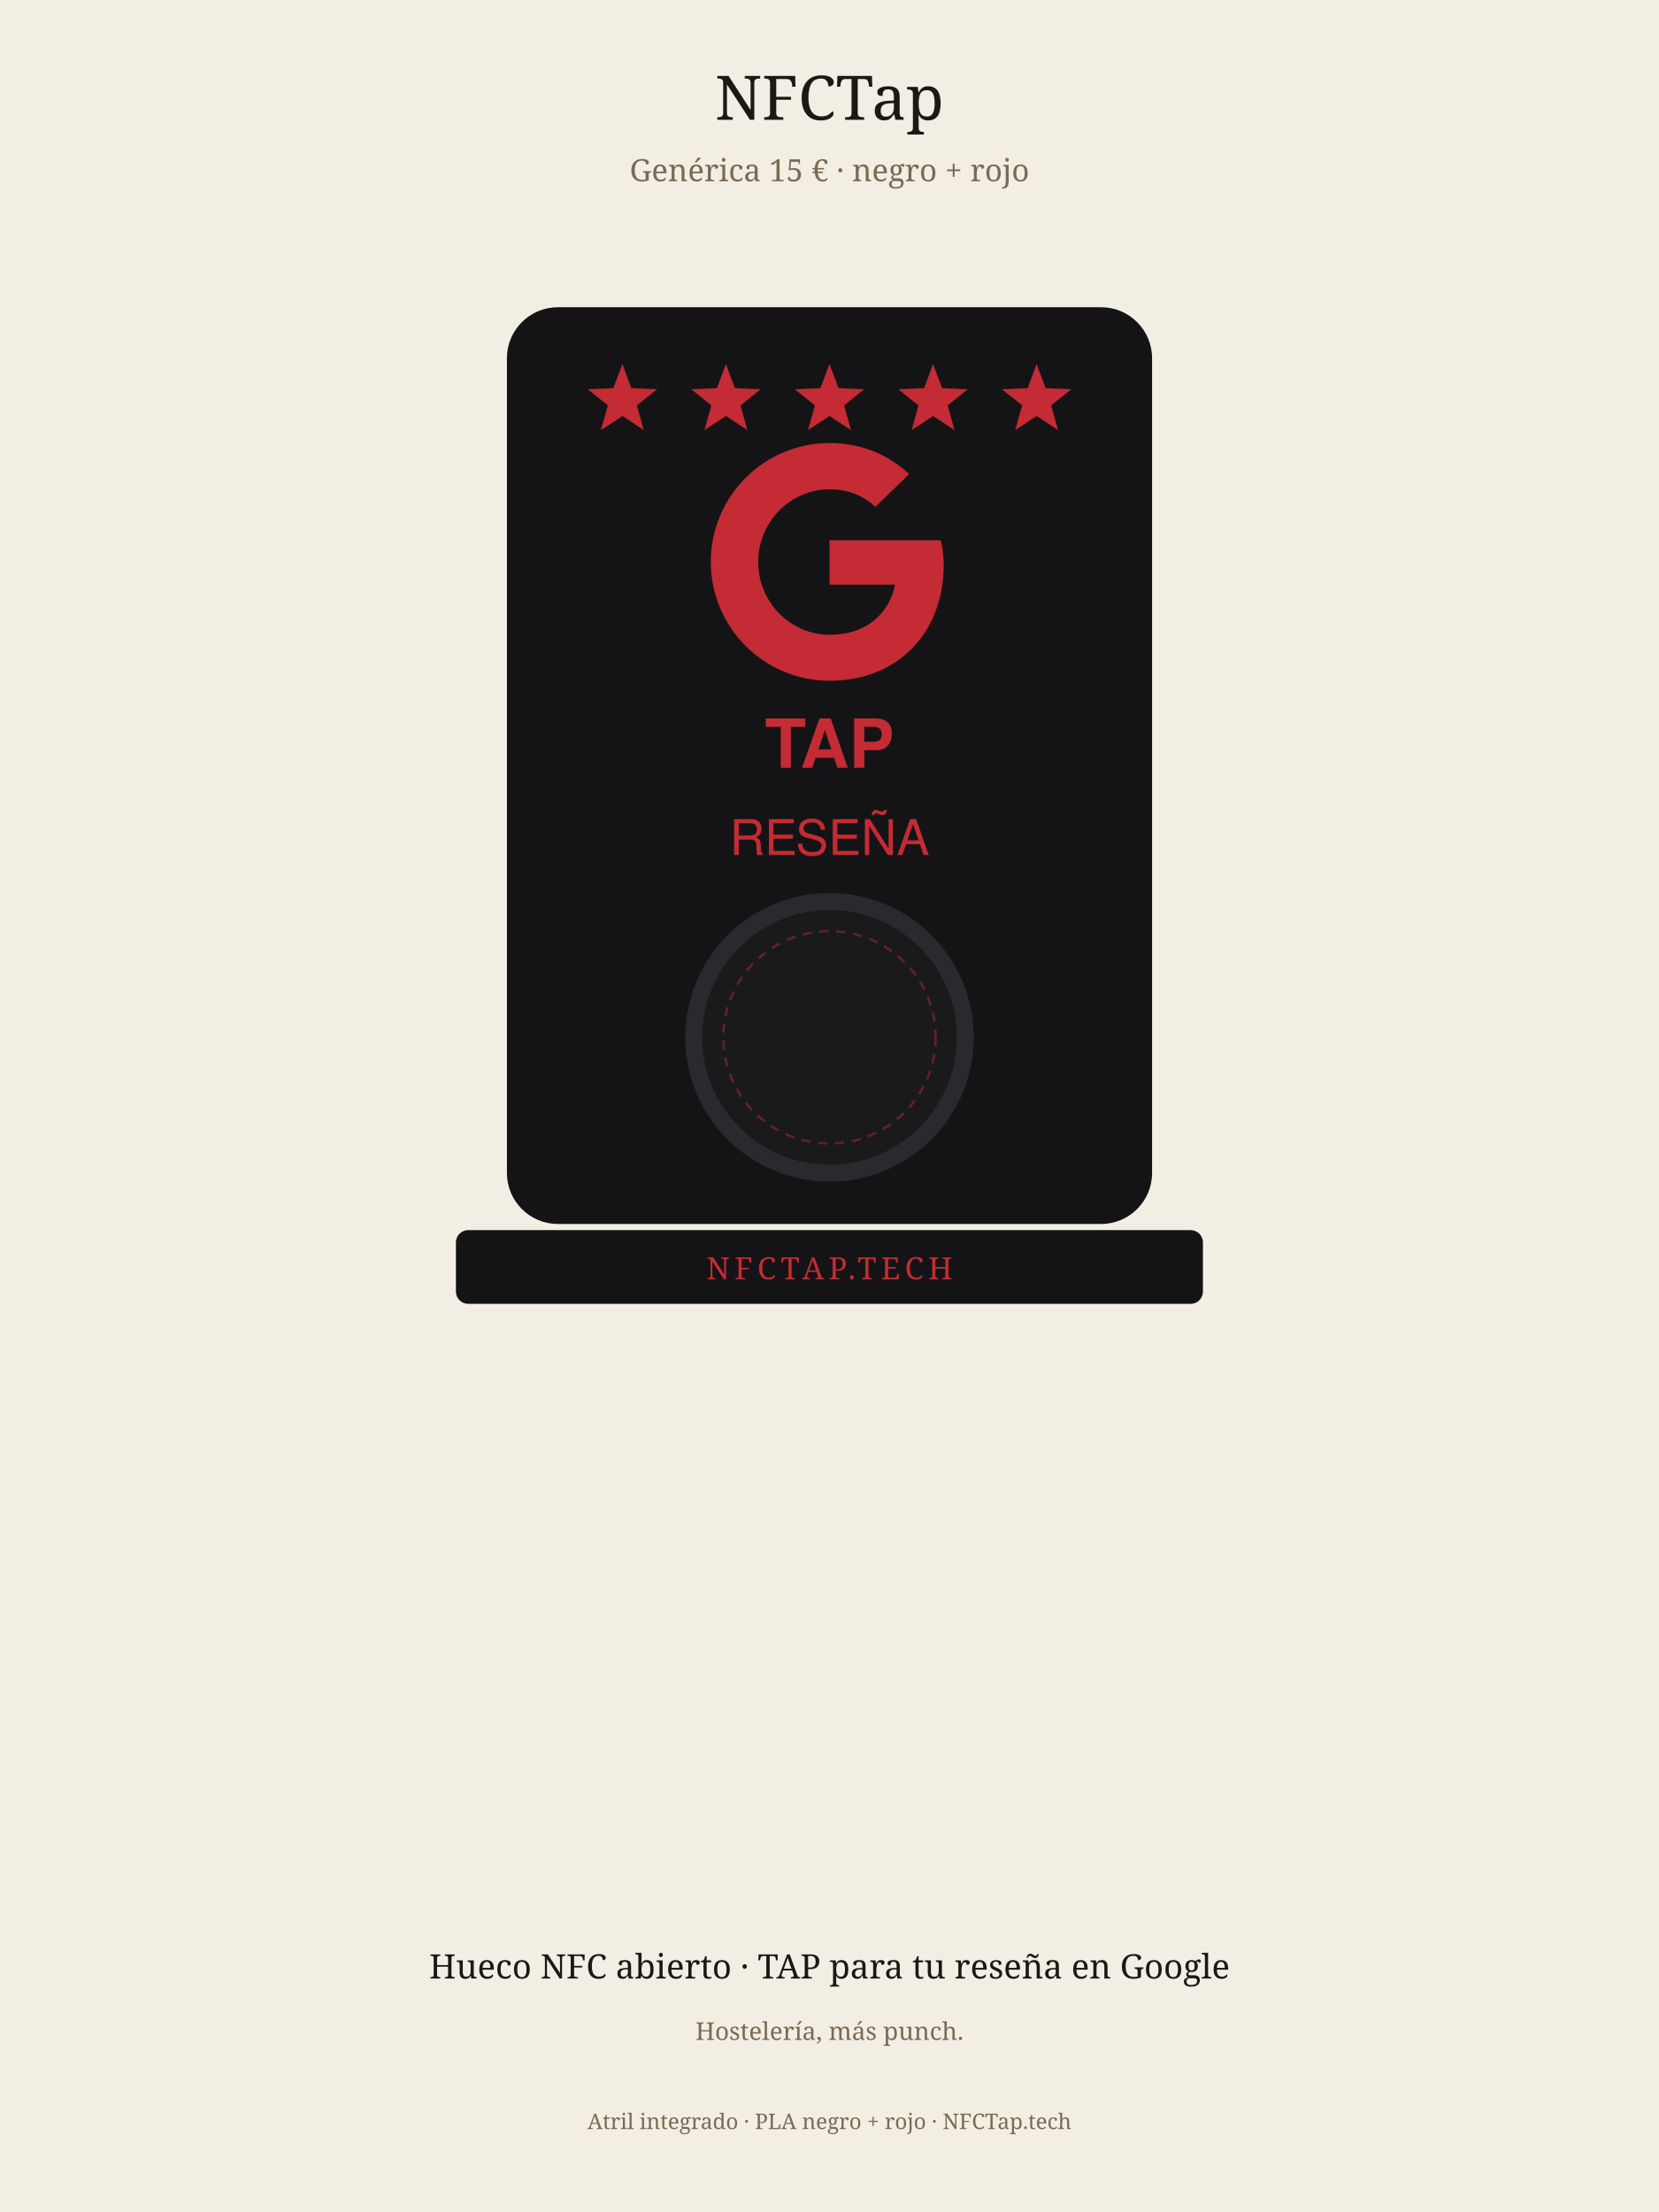
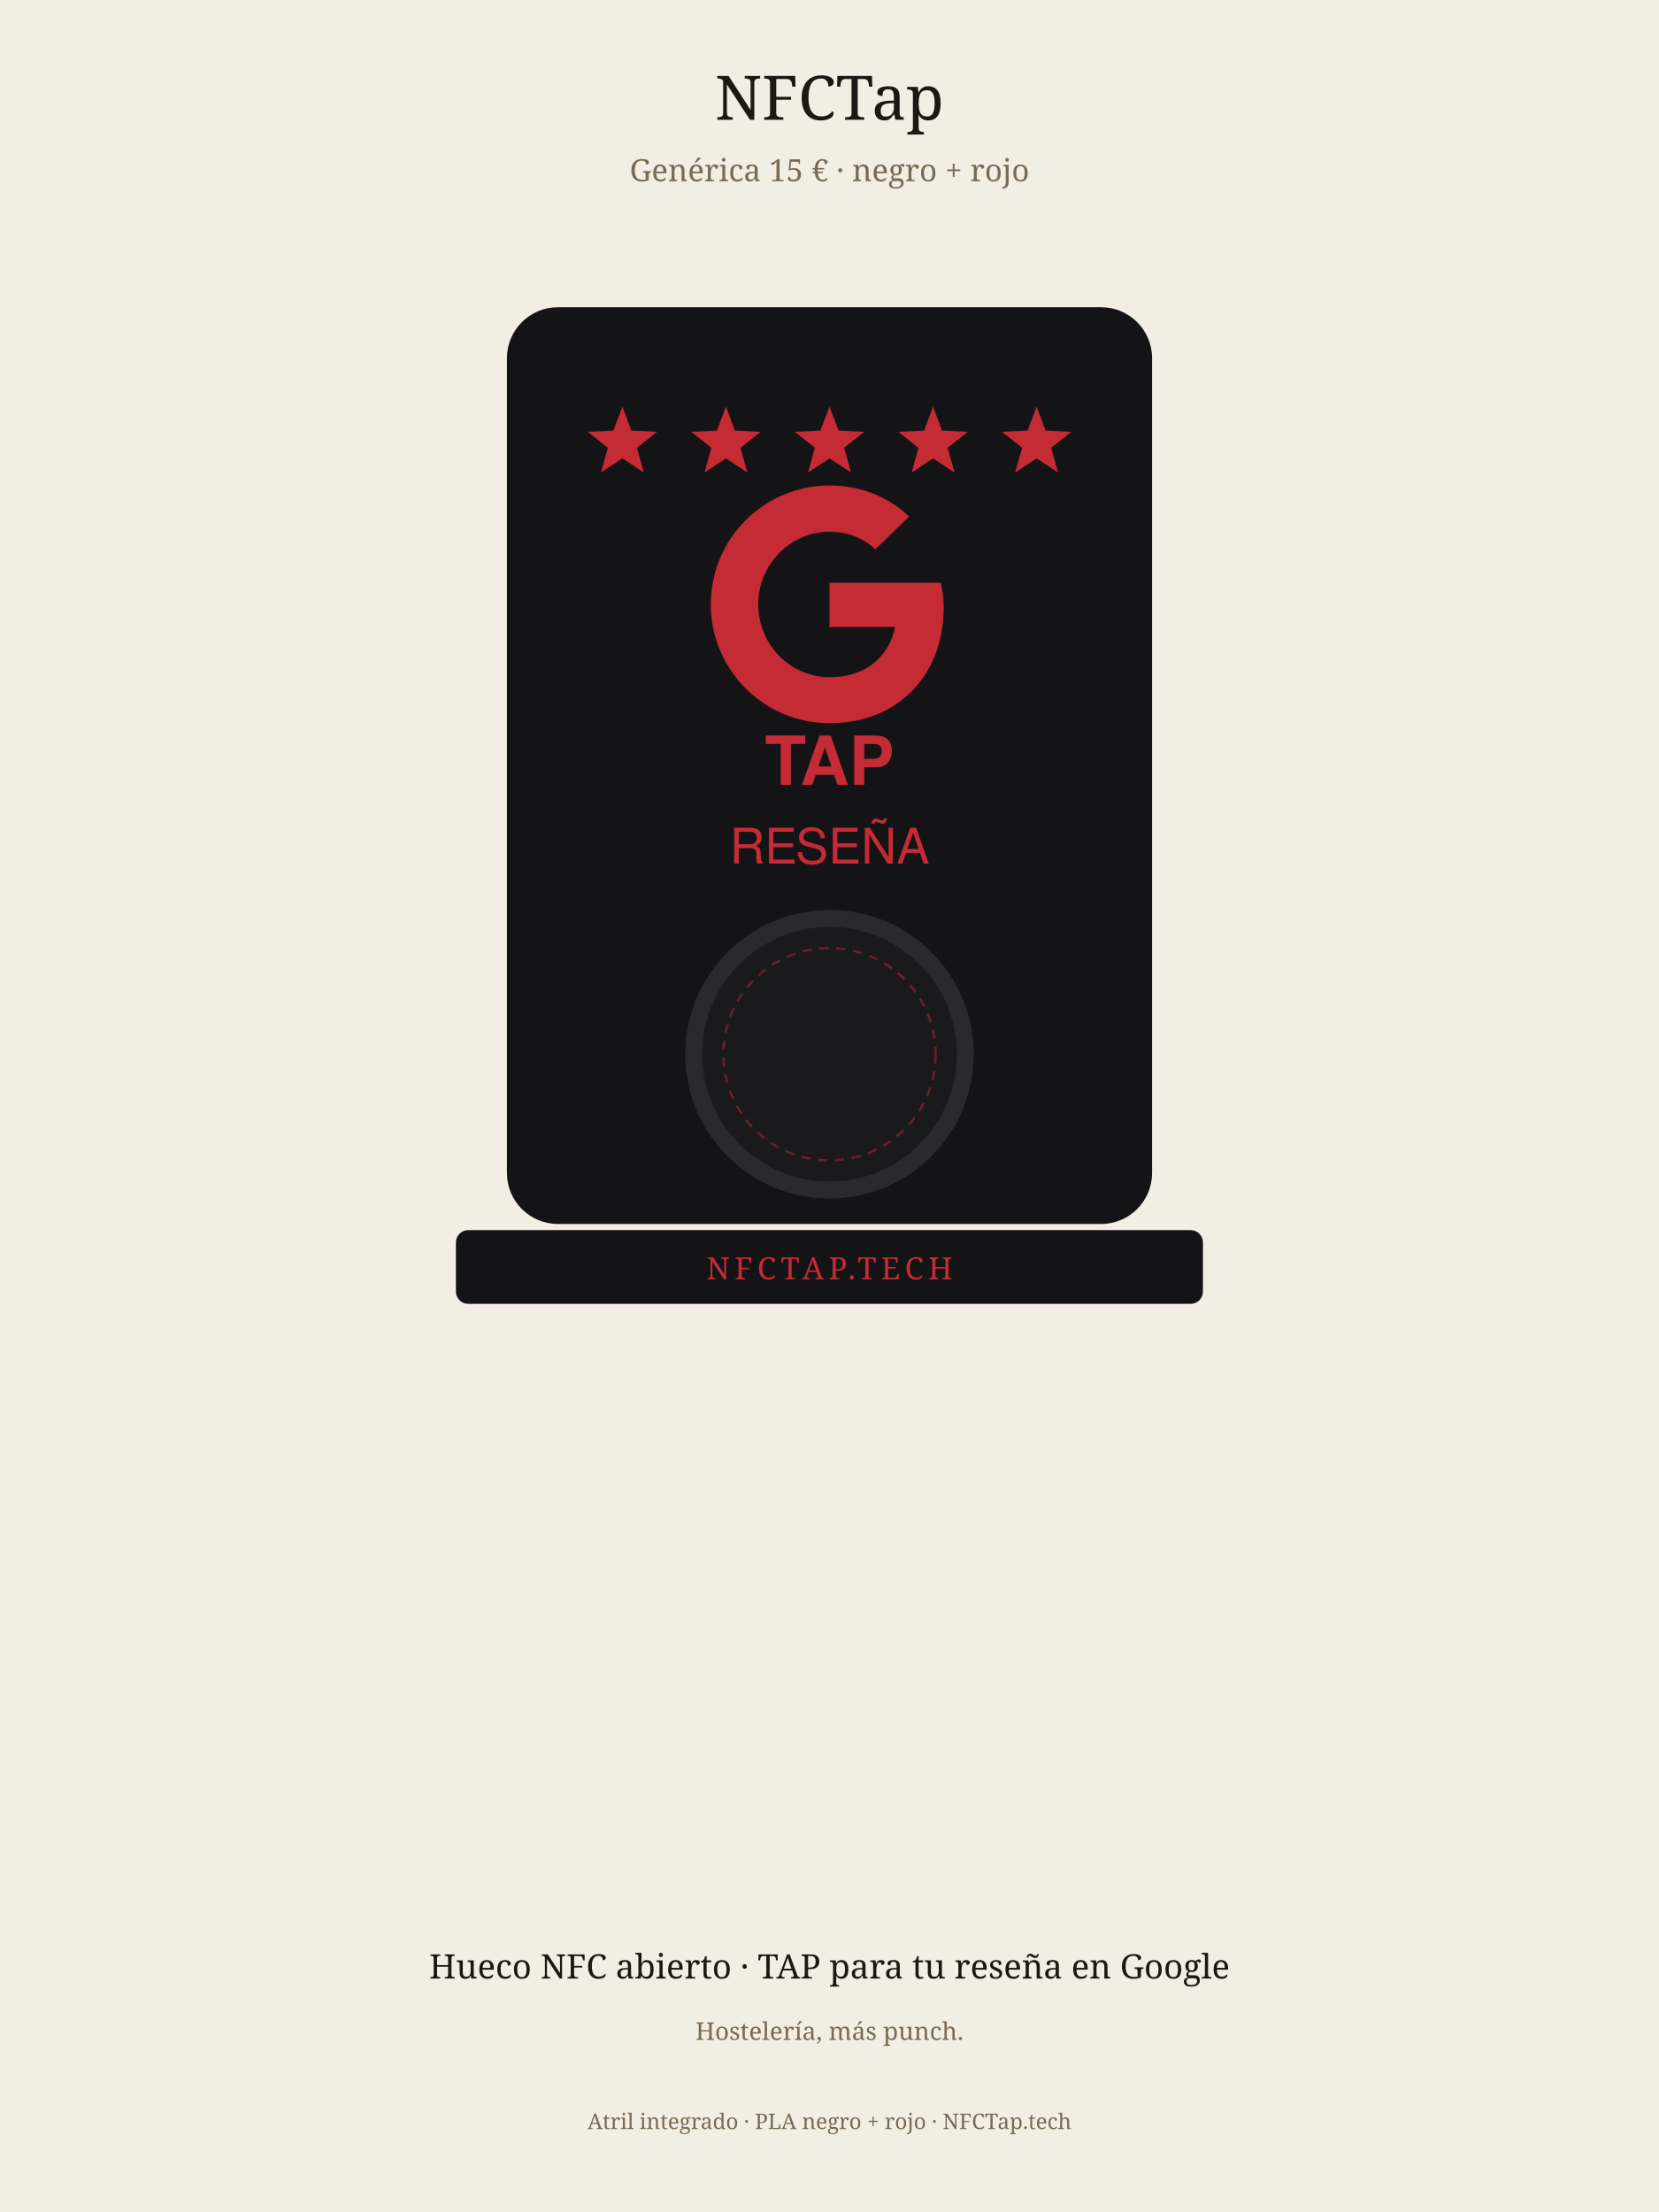
<svg xmlns="http://www.w3.org/2000/svg" viewBox="0 0 1080 1440" width="1080" height="1440">
  <rect width="1080" height="1440" fill="#F3EEE4" />
  <text x="540" y="78" text-anchor="middle" fill="#1C1915" font-family="Georgia, serif" font-size="40">NFCTap</text>
  <text x="540" y="118" text-anchor="middle" fill="#7A6A52" font-family="Georgia, serif" font-size="20">Genérica 15 € · negro + rojo</text>
  <rect x="330.0" y="200.0" width="420.0" height="596.8" rx="33.2" fill="#141416" />
-   <polygon points="405.2,237.0 411.0,252.7 427.8,253.4 414.6,263.9 419.1,280.0 405.2,270.8 391.2,280.0 395.7,263.9 382.6,253.4 399.3,252.7" fill="#C42B34" />
-   <polygon points="472.6,237.0 478.4,252.7 495.2,253.4 482.1,263.9 486.5,280.0 472.6,270.8 458.6,280.0 463.1,263.9 450.0,253.4 466.7,252.7" fill="#C42B34" />
-   <polygon points="540.0,237.0 545.9,252.7 562.6,253.4 549.5,263.9 554.0,280.0 540.0,270.8 526.0,280.0 530.5,263.9 517.4,253.4 534.1,252.7" fill="#C42B34" />
-   <polygon points="607.4,237.0 613.3,252.7 630.0,253.4 616.9,263.9 621.4,280.0 607.4,270.8 593.5,280.0 597.9,263.9 584.8,253.4 601.6,252.7" fill="#C42B34" />
-   <polygon points="674.8,237.0 680.7,252.7 697.4,253.4 684.3,263.9 688.8,280.0 674.8,270.8 660.9,280.0 665.4,263.9 652.2,253.4 669.0,252.7" fill="#C42B34" />
-   <g transform="translate(462.632 288.421) scale(8.59649)">
+   <polygon points="405.2,264.7 411.0,280.3 427.8,281.1 414.6,291.5 419.1,307.6 405.2,298.4 391.2,307.6 395.7,291.5 382.6,281.1 399.3,280.3" fill="#C42B34" />
+   <polygon points="472.6,264.7 478.4,280.3 495.2,281.1 482.1,291.5 486.5,307.6 472.6,298.4 458.6,307.6 463.1,291.5 450.0,281.1 466.7,280.3" fill="#C42B34" />
+   <polygon points="540.0,264.7 545.9,280.3 562.6,281.1 549.5,291.5 554.0,307.6 540.0,298.4 526.0,307.6 530.5,291.5 517.4,281.1 534.1,280.3" fill="#C42B34" />
+   <polygon points="607.4,264.7 613.3,280.3 630.0,281.1 616.9,291.5 621.4,307.6 607.4,298.4 593.5,307.6 597.9,291.5 584.8,281.1 601.6,280.3" fill="#C42B34" />
+   <polygon points="674.8,264.7 680.7,280.3 697.4,281.1 684.3,291.5 688.8,307.6 674.8,298.4 660.9,307.6 665.4,291.5 652.2,281.1 669.0,280.3" fill="#C42B34" />
+   <g transform="translate(462.632 316.053) scale(8.59649)">
    <path d="M9.001 10.71V7.362h8.424c.126.567.225 1.098.225 1.845 0 5.139-3.447 8.793-8.64 8.793-4.968 0-9-4.032-9-9s4.032-9 9-9c2.43 0 4.464.891 6.021 2.349l-2.556 2.484c-.648-.612-1.782-1.332-3.465-1.332-2.979 0-5.409 2.475-5.409 5.508s2.43 5.508 5.409 5.508c3.447 0 4.716-2.385 4.95-3.798H9.001v-.009z" fill="#C42B34" />
  </g>
-   <text x="540" y="499.8" text-anchor="middle" fill="#C42B34" font-family="Outfit, Helvetica, Arial, sans-serif" font-size="44" font-weight="700">TAP</text>
-   <text x="540" y="556.6" text-anchor="middle" fill="#C42B34" font-family="Outfit, Helvetica, Arial, sans-serif" font-size="32">RESEÑA</text>
-   <circle cx="540" cy="675.3" r="93.9" fill="#2a2a2e" />
-   <circle cx="540" cy="675.3" r="82.9" fill="#1a1a1c" />
-   <circle cx="540" cy="675.3" r="69.1" fill="none" stroke="#C42B34" stroke-width="1.5" stroke-dasharray="6 5" opacity="0.45" />
+   <text x="540" y="510.9" text-anchor="middle" fill="#C42B34" font-family="Outfit, Helvetica, Arial, sans-serif" font-size="44" font-weight="700">TAP</text>
+   <text x="540" y="562.2" text-anchor="middle" fill="#C42B34" font-family="Outfit, Helvetica, Arial, sans-serif" font-size="32">RESEÑA</text>
+   <circle cx="540" cy="686.3" r="93.9" fill="#2a2a2e" />
+   <circle cx="540" cy="686.3" r="82.9" fill="#1a1a1c" />
+   <circle cx="540" cy="686.3" r="69.1" fill="none" stroke="#C42B34" stroke-width="1.5" stroke-dasharray="6 5" opacity="0.45" />
  <rect x="296.8" y="800.8" width="486.3" height="48" rx="8" fill="#141416" />
  <text x="540" y="832.8" text-anchor="middle" fill="#C42B34" font-family="Georgia, serif" font-size="20" letter-spacing="3">NFCTAP.TECH</text>
  <text x="540" y="1288" text-anchor="middle" fill="#1C1915" font-family="Georgia, serif" font-size="22">Hueco NFC abierto · TAP para tu reseña en Google</text>
  <text x="540" y="1328" text-anchor="middle" fill="#7A6A52" font-family="Georgia, serif" font-size="16">Hostelería, más punch.</text>
  <text x="540" y="1386" text-anchor="middle" fill="#7A6A52" font-family="Georgia, serif" font-size="14">Atril integrado · PLA negro + rojo · NFCTap.tech</text>
</svg>
